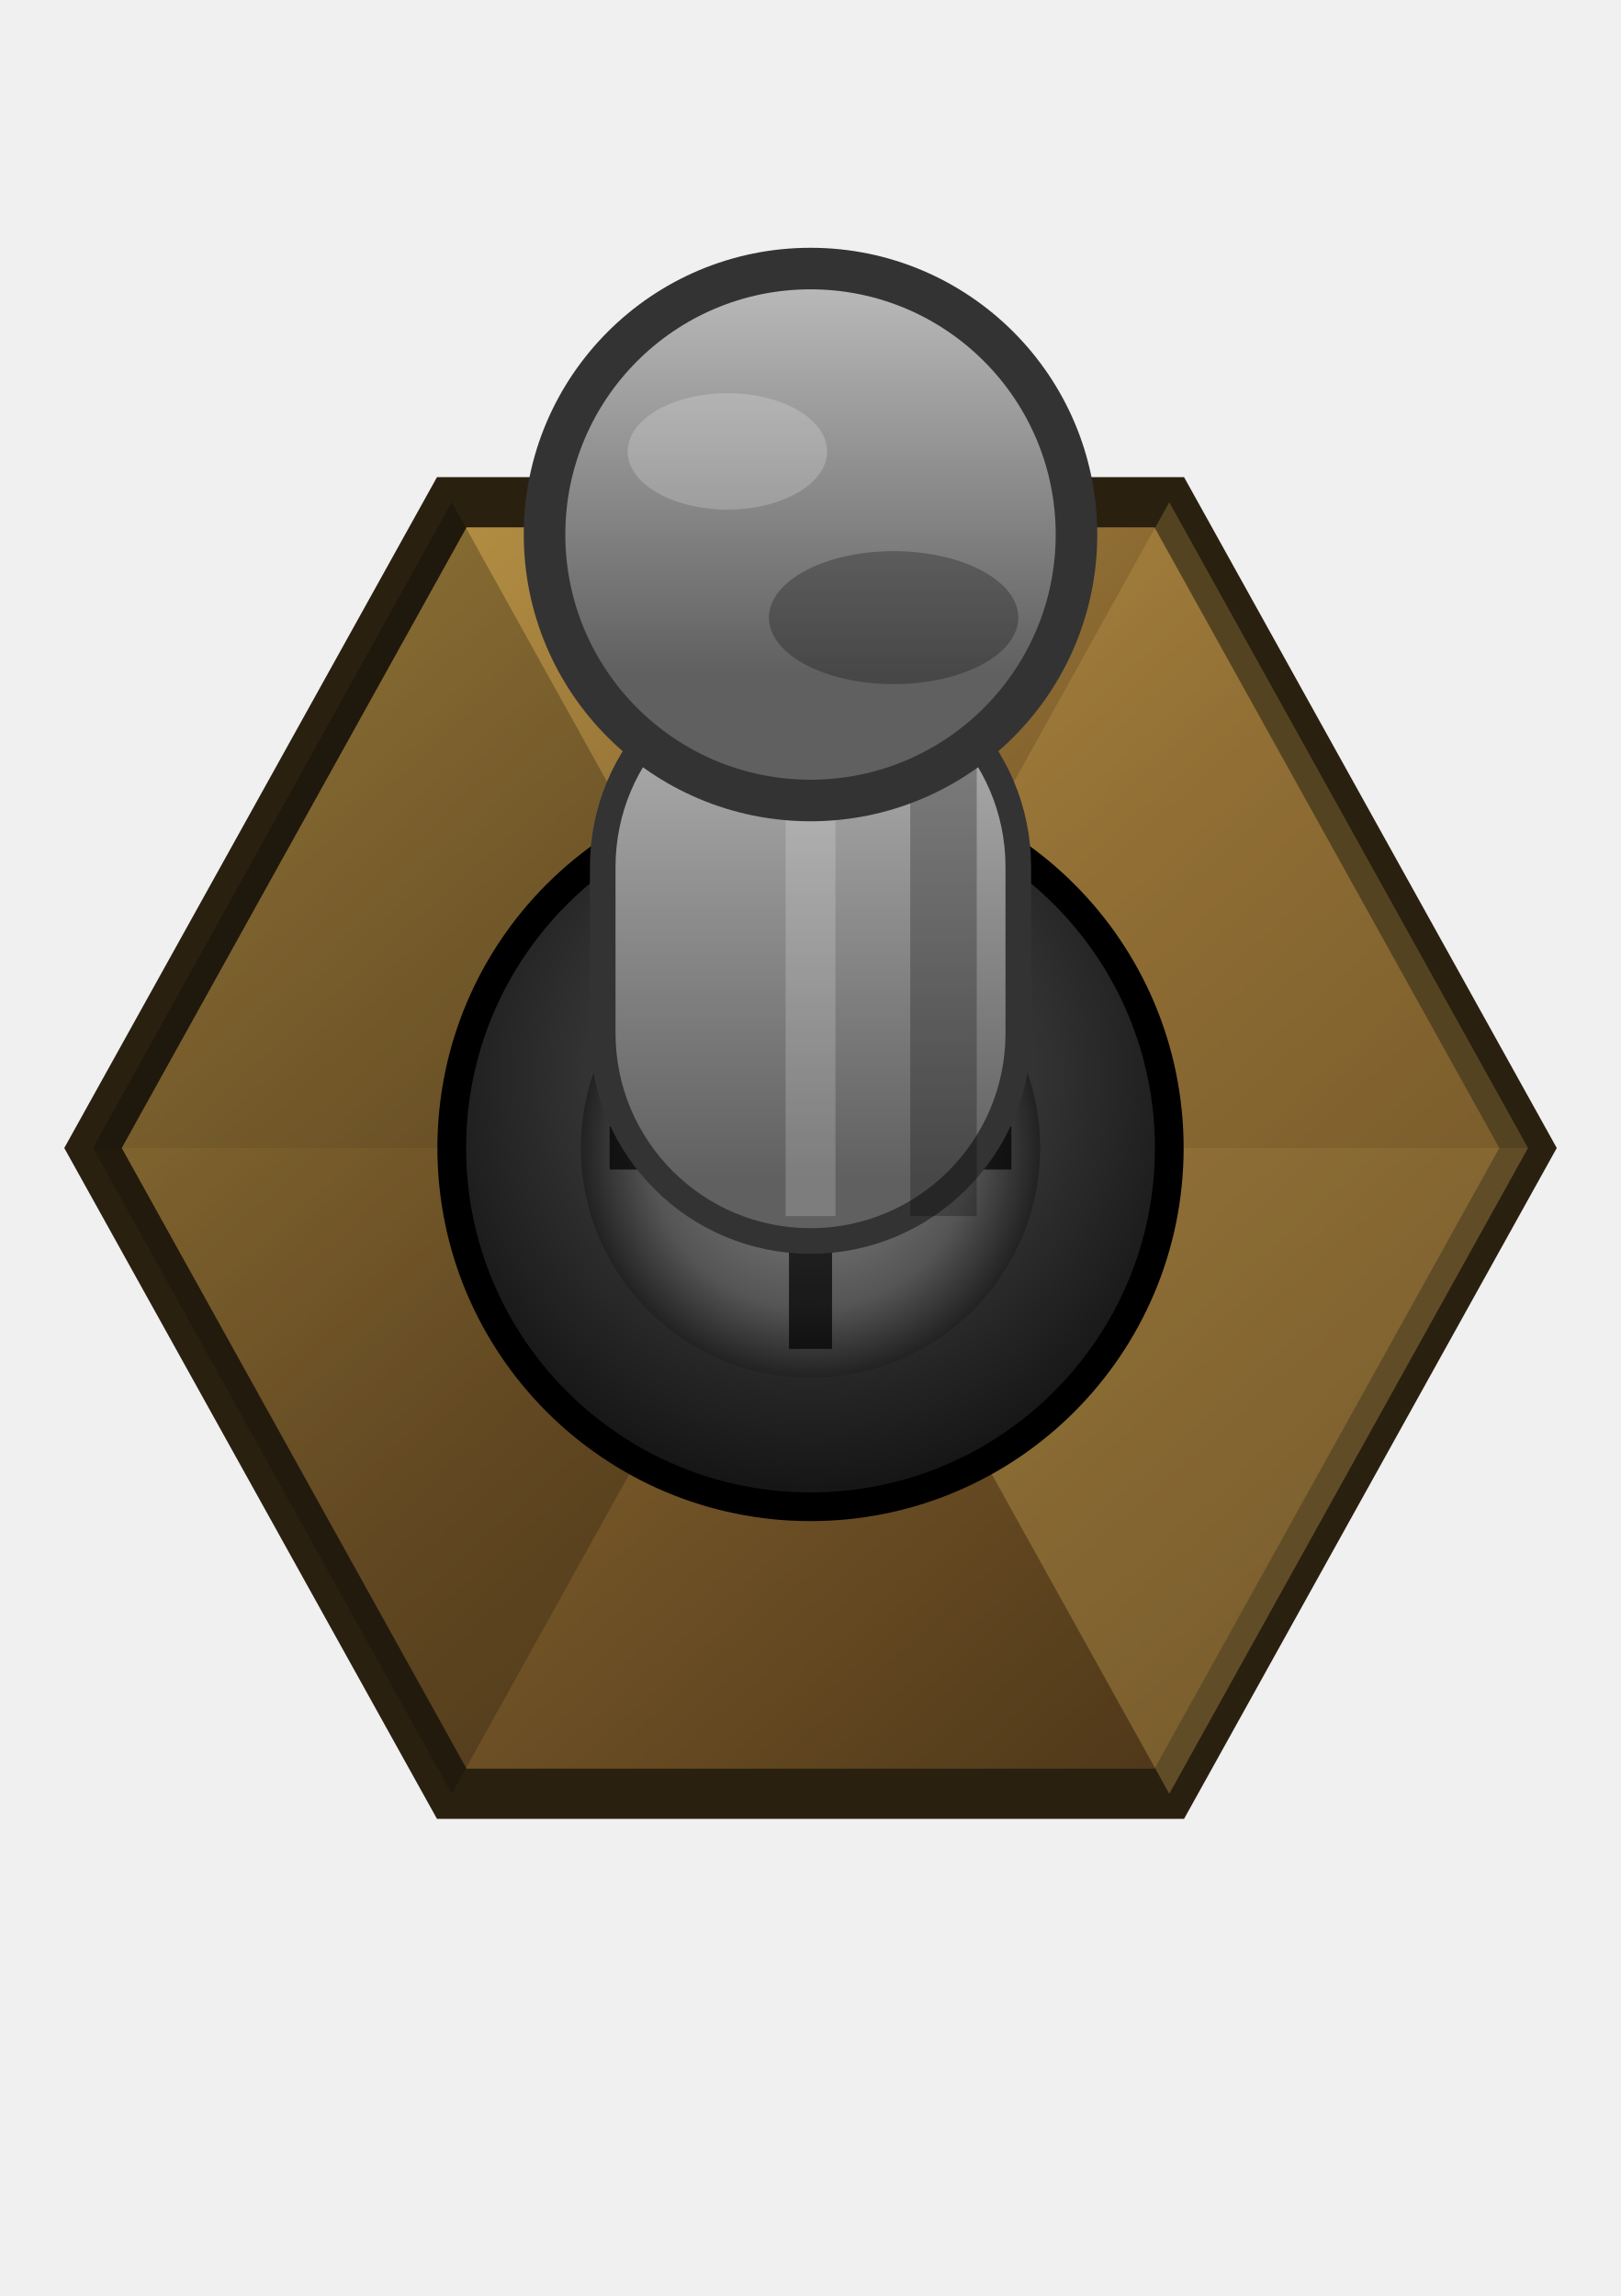
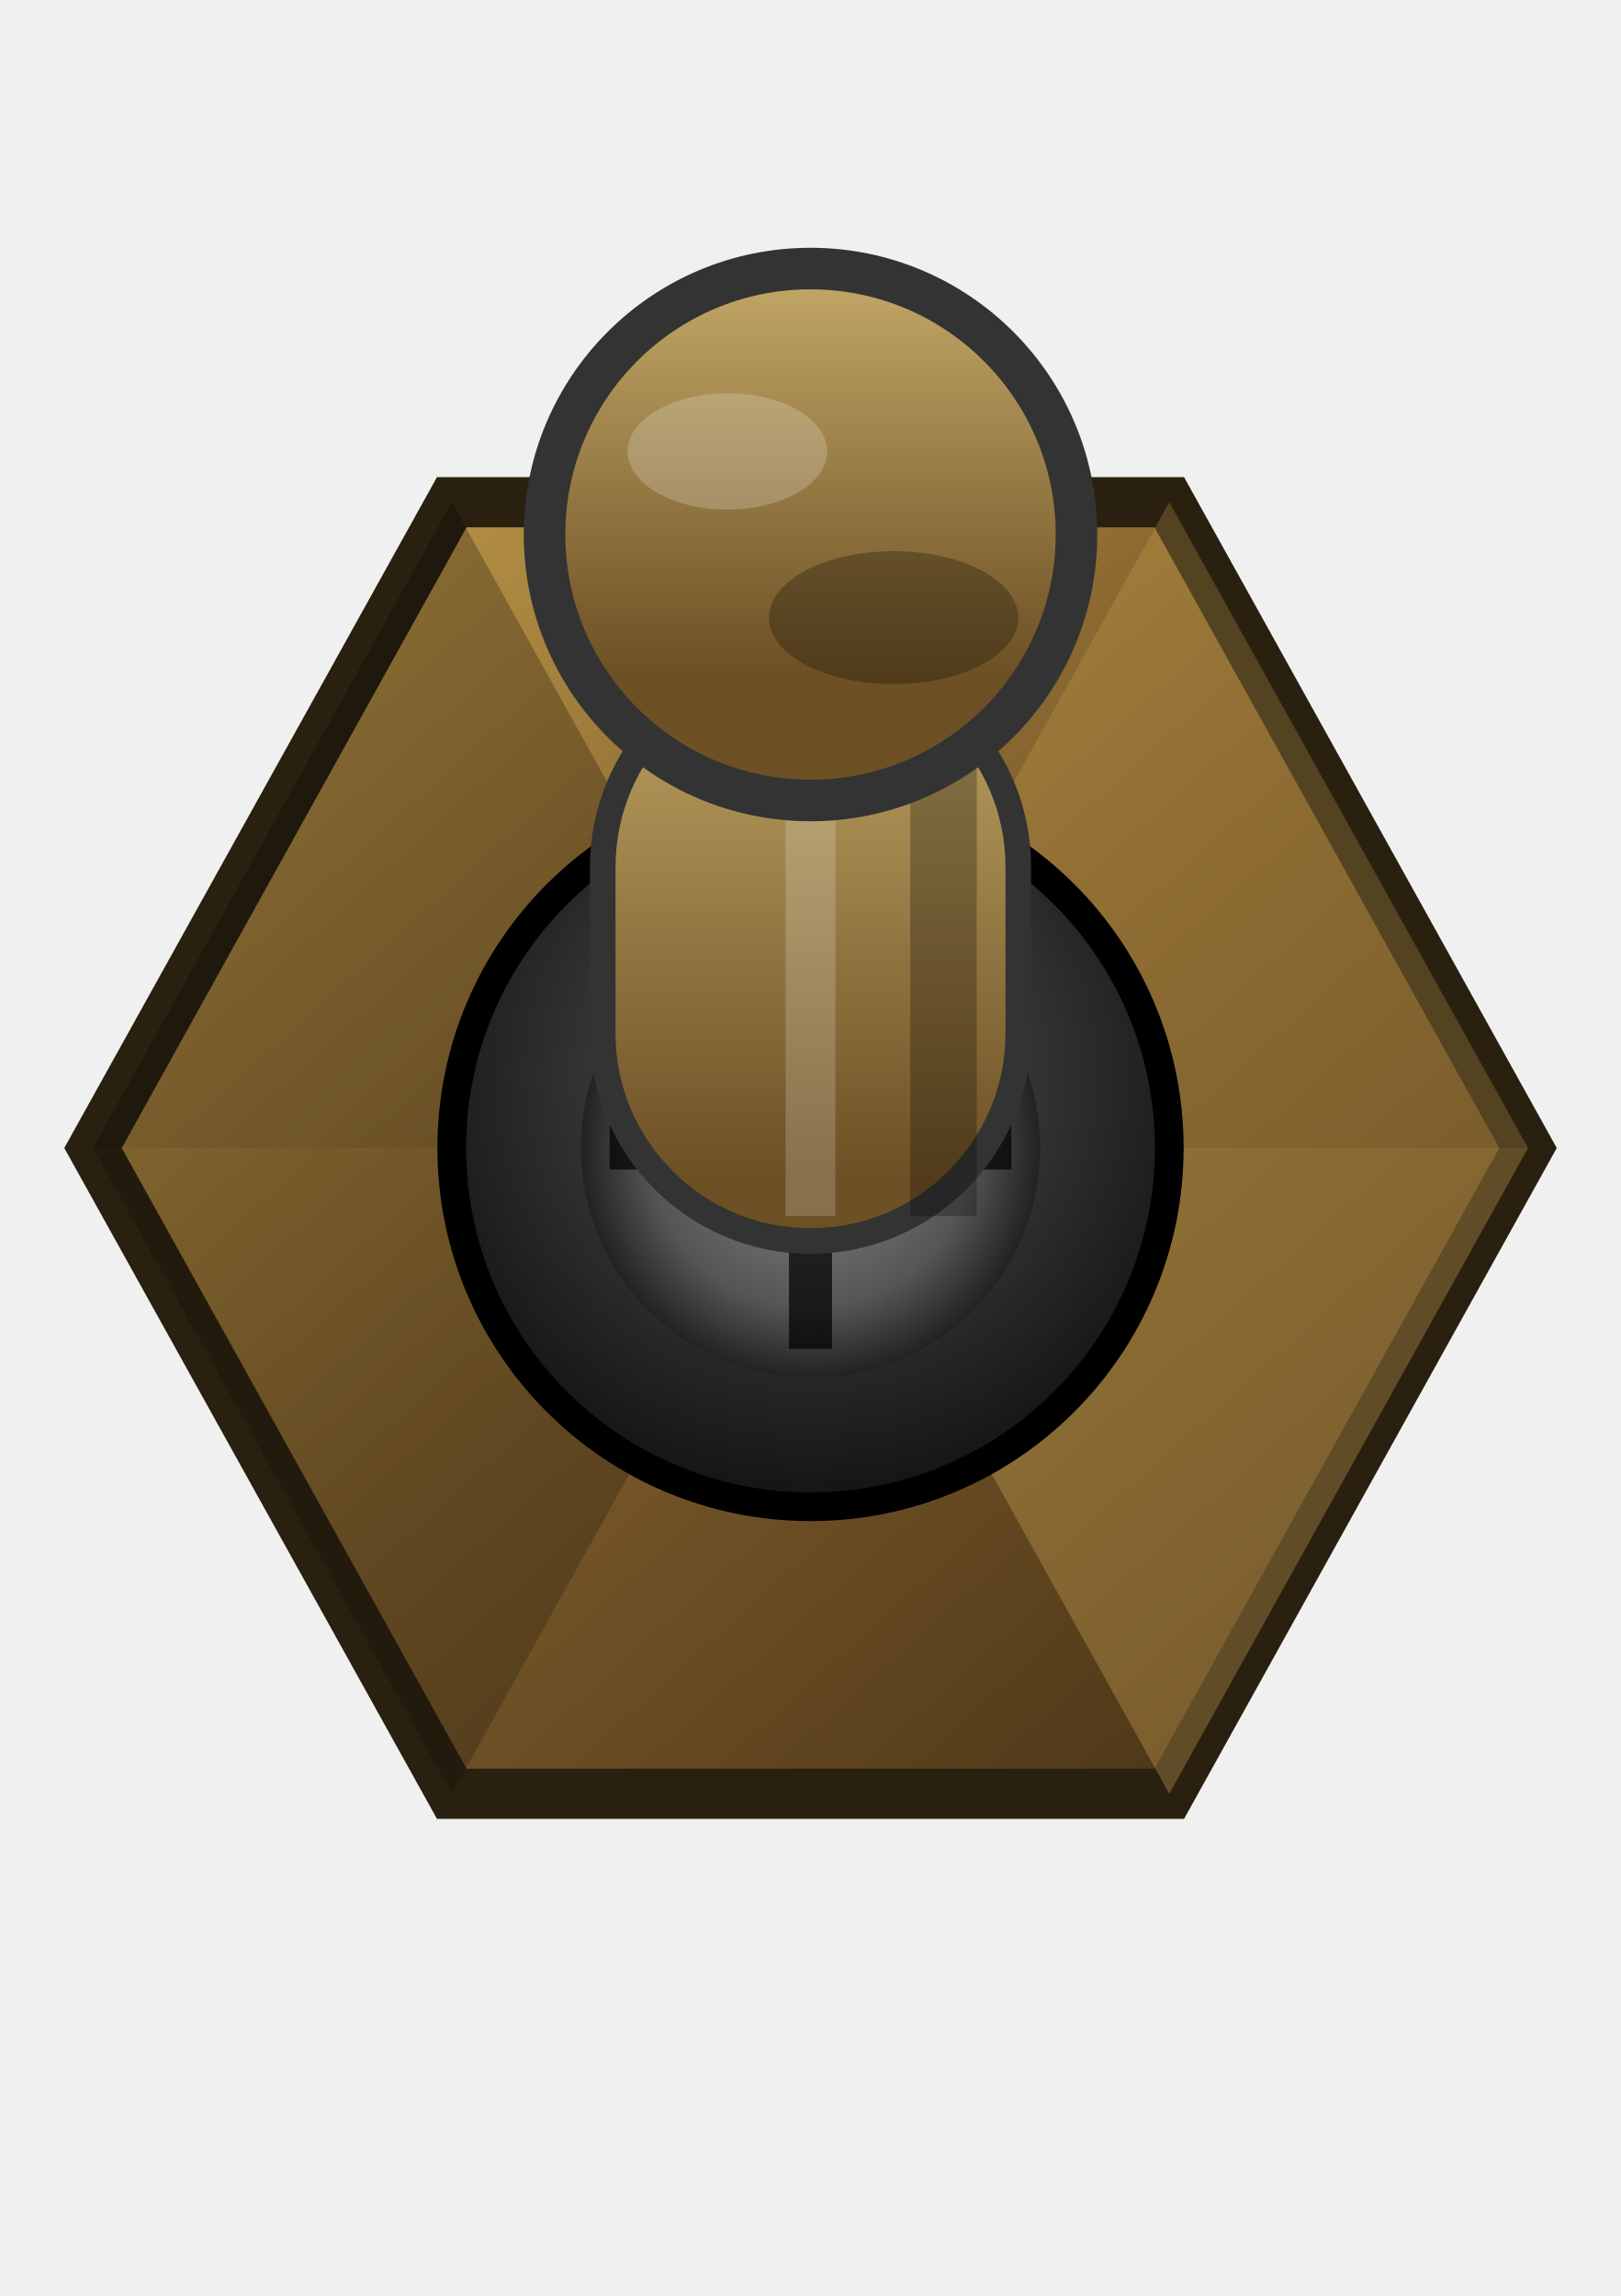
<svg xmlns="http://www.w3.org/2000/svg" xmlns:xlink="http://www.w3.org/1999/xlink" width="22.592" height="32.0" viewBox="0 0 22.592 32.0" version="1.1" id="svg15">
  <defs id="defs11">
    <radialGradient id="washerGrad" cx="-5.76" cy="-5.76" r="20.16" fx="-5.76" fy="-5.76" gradientUnits="userSpaceOnUse">
      <stop offset="0%" stop-color="#444" id="stop1" />
      <stop offset="100%" stop-color="#111" id="stop2" />
    </radialGradient>
    <radialGradient id="bezelInner" cx="2.26" cy="4.52" r="18.08" fx="2.26" fy="4.52" gradientUnits="userSpaceOnUse">
      <stop offset="0%" stop-color="#333" id="stop3" />
      <stop offset="100%" stop-color="#000" id="stop4" />
    </radialGradient>
    <linearGradient id="brassNut" x1="-9.808" y1="-9.808" x2="9.808" y2="9.808" gradientTransform="scale(1.054595,0.9482313)" gradientUnits="userSpaceOnUse">
      <stop offset="0%" stop-color="#c9a34d" id="stop5" />
      <stop offset="50%" stop-color="#7a5a2a" id="stop6" />
      <stop offset="100%" stop-color="#3d2a12" id="stop7" />
    </linearGradient>
    <radialGradient id="bushingGrad" cx="0" cy="-1.04" r="6.24" fx="0" fy="-1.04" gradientUnits="userSpaceOnUse">
      <stop offset="0%" stop-color="#555" id="stop8" />
      <stop offset="100%" stop-color="#111" id="stop9" />
    </radialGradient>
    <linearGradient id="shaftGrad" x1="0" y1="0" x2="0" y2="1">
-       <stop offset="0%" stop-color="#d4d4d4" id="stop10" />
-       <stop offset="100%" stop-color="#606060" id="stop11" />
+       <stop offset="0%" stop-color="#d9bf79" id="stop10" />
+       <stop offset="100%" stop-color="#6d5024" id="stop11" />
    </linearGradient>
    <linearGradient xlink:href="#shaftGrad" id="linearGradient21" x1="-2.846" y1="-8.753" x2="-2.846" y2="-3.062" gradientTransform="matrix(0.7204078,0,0,1.45903,0,0.2248247)" gradientUnits="userSpaceOnUse" />
    <linearGradient xlink:href="#shaftGrad" id="linearGradient22" x1="-3.05" y1="-17.05" x2="-3.05" y2="-10.95" gradientUnits="userSpaceOnUse" gradientTransform="translate(0,0.6294328)" />
  </defs>
  <g id="toggle" transform="translate(11.29619,16.0)">
    <circle r="7.8" fill="url(#bezelInner)" stroke="#000000" stroke-opacity="0.5" stroke-width="0.28" id="circle12" cx="0" cy="0" style="fill:url(#bezelInner)" />
    <circle cx="0" cy="0" r="8.1" fill="none" stroke="#666666" stroke-width="0.18" opacity="0.25" id="circle13" />
    <defs id="defs18">
      <radialGradient id="seatShadow" cx="0" cy="0" r="6.6" gradientUnits="userSpaceOnUse">
        <stop offset="0%" stop-color="#000" stop-opacity="0.22" id="stop17" />
        <stop offset="100%" stop-color="#000" stop-opacity="0" id="stop18" />
      </radialGradient>
    </defs>
    <circle cx="0" cy="0" r="6.4" fill="url(#seatShadow)" opacity="0.65" id="circle18" style="fill:url(#seatShadow)" />
    <polygon points="10,0 5,9 -5,9 -10,0 -5,-9 5,-9 " fill="url(#brassNut)" stroke="#2a2010" stroke-width="0.7" id="polygon12" style="fill:url(#brassNut)" />
    <polygon points="10,0 5,9 0,0" fill="#e0b75e" opacity="0.3" id="facetHigh1" />
    <polygon points="5,-9 10,0 0,0" fill="#d4ac52" opacity="0.25" id="facetHigh2" />
    <polygon points="-10,0 -5,-9 0,0" fill="#000000" opacity="0.25" id="facetShadow1" />
    <polygon points="-5,9 -10,0 0,0" fill="#000000" opacity="0.2" id="facetShadow2" />
    <circle r="5" fill="url(#bushingGrad)" stroke="#000000" stroke-width="0.4" id="circle14" cx="0" cy="0" style="fill:url(#bushingGrad)" />
    <defs id="screwDefs">
      <radialGradient id="screwHead" cx="0" cy="0" r="3.2" gradientUnits="userSpaceOnUse">
        <stop offset="0%" stop-color="#888" />
        <stop offset="70%" stop-color="#555" />
        <stop offset="100%" stop-color="#222" />
      </radialGradient>
    </defs>
    <circle cx="0" cy="0" r="3.2" fill="url(#screwHead)" id="screwHeadCircle" />
    <rect x="-0.3" y="-2.8" width="0.6" height="5.6" fill="#000000" opacity="0.7" id="phillipsV" />
    <rect x="-2.8" y="-0.3" width="5.6" height="0.6" fill="#000000" opacity="0.7" id="phillipsH" />
    <circle cx="-0.8" cy="-0.8" r="1.0" fill="#aaaaaa" opacity="0.25" id="screwHighlight" />
    <g id="lever" transform="matrix(1.158384,0,0,1.158384,0,5.350447)">
      <rect x="-2.5" y="-10.5" width="5.0" height="7.0" rx="2.5" fill="url(#shaftGrad)" stroke="#333333" stroke-width="0.308" id="rect18" style="fill:url(#linearGradient21)" />
      <rect x="-0.3" y="-10.2" width="0.6" height="6.4" fill="#ffffff" opacity="0.18" id="rect19" />
      <rect x="1.2" y="-10.2" width="0.8" height="6.4" fill="#000000" opacity="0.26" id="stemShadow" />
      <circle cx="0" cy="-12" fill="url(#shaftGrad)" stroke="#333333" stroke-width="0.5" id="ellipse19" style="fill:url(#linearGradient22)" r="3.2" />
      <ellipse cx="-1" cy="-13" rx="1.2" ry="0.7" fill="#ffffff" opacity="0.2" id="ellipse20" />
      <ellipse cx="1" cy="-11" rx="1.5" ry="0.8" fill="#000000" opacity="0.26" id="ellipse21" />
    </g>
  </g>
</svg>
